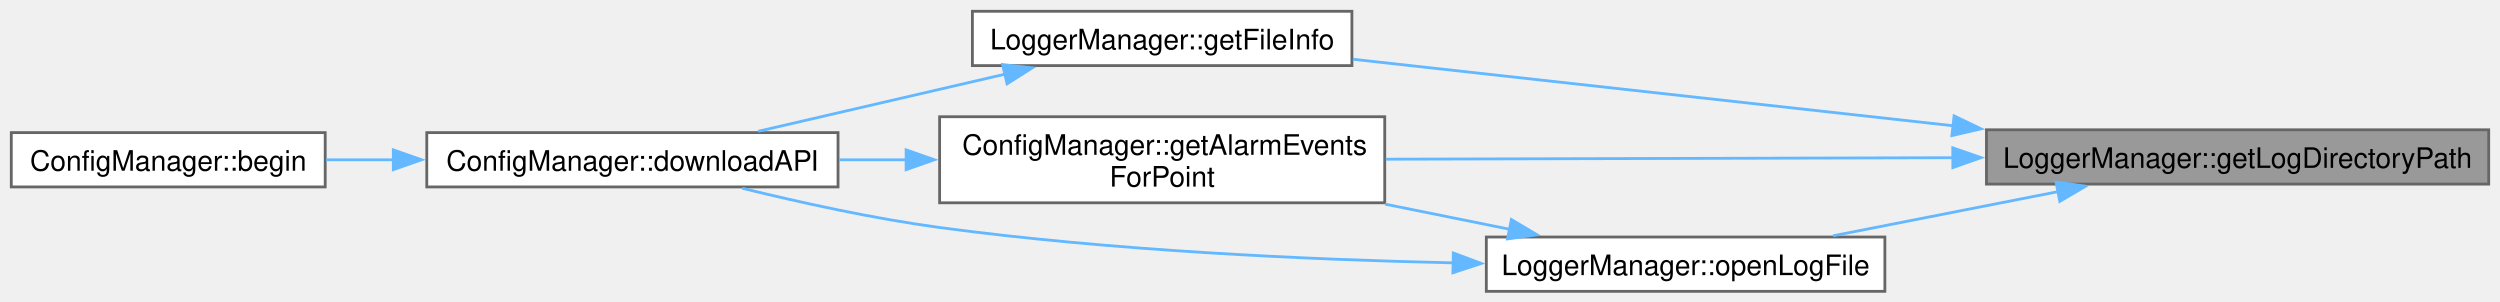
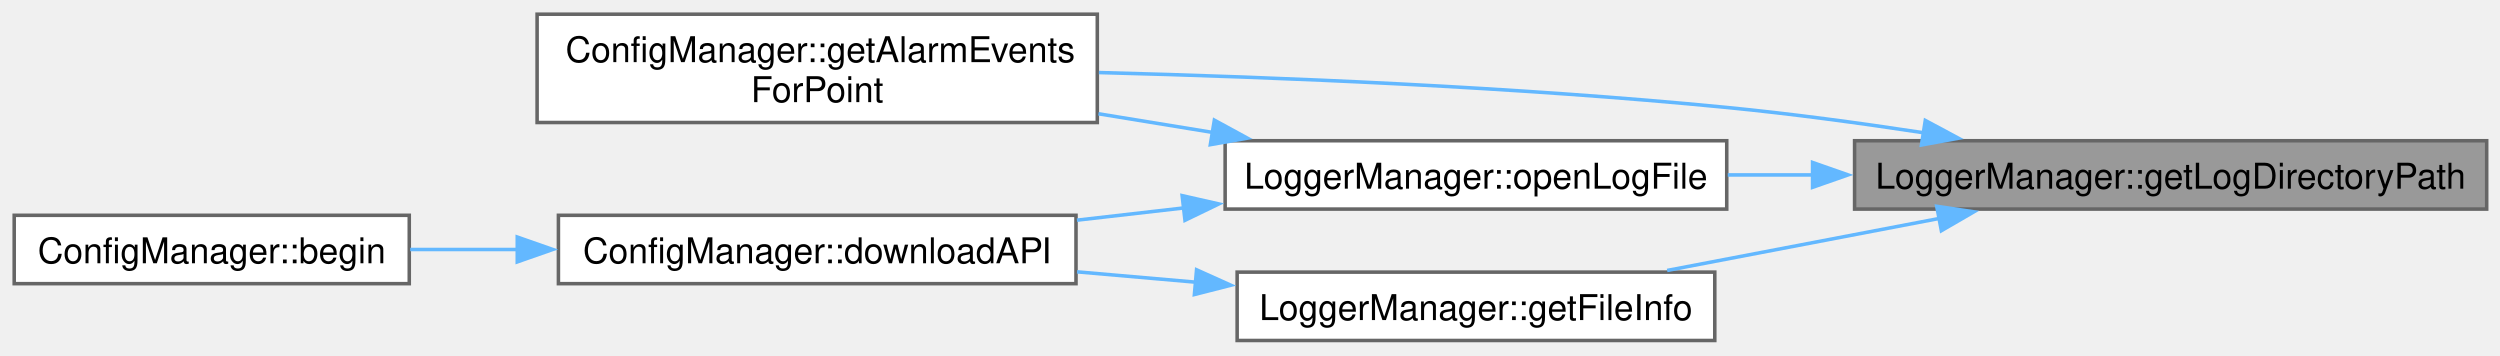
- <svg xmlns="http://www.w3.org/2000/svg" xmlns:xlink="http://www.w3.org/1999/xlink" width="886pt" height="107pt" viewBox="0.00 0.00 886.00 107.00">
-   <g id="graph0" class="graph" transform="scale(1 1) rotate(0) translate(4 103.25)">
+ <svg xmlns="http://www.w3.org/2000/svg" xmlns:xlink="http://www.w3.org/1999/xlink" width="704pt" height="100pt" viewBox="0.00 0.00 704.00 100.00">
+   <g id="graph0" class="graph" transform="scale(1 1) rotate(0) translate(4 95.88)">
    <g id="Node000001" class="node">
      <g id="a_Node000001">
        <a xlink:title=" ">
-           <polygon fill="#999999" stroke="#666666" points="878,-57.25 700,-57.25 700,-38 878,-38 878,-57.25" />
-           <text xml:space="preserve" text-anchor="middle" x="789" y="-43.75" font-family="Helvetica,sans-Serif" font-size="10.00">LoggerManager::getLogDirectoryPath</text>
+           <polygon fill="#999999" stroke="#666666" points="696.25,-56.25 518.25,-56.25 518.25,-37 696.25,-37 696.25,-56.25" />
+           <text xml:space="preserve" text-anchor="middle" x="607.25" y="-42.75" font-family="Helvetica,sans-Serif" font-size="10.00">LoggerManager::getLogDirectoryPath</text>
        </a>
      </g>
    </g>
    <g id="Node000002" class="node">
      <g id="a_Node000002">
        <a xlink:href="class_config_manager.html#aa425fe77d9c00f404f1c02327263f516" target="_top" xlink:title="Get alarm events for a specific point within date range.">
-           <polygon fill="white" stroke="#666666" points="486.75,-61.88 329,-61.88 329,-31.38 486.75,-31.38 486.75,-61.88" />
-           <text xml:space="preserve" text-anchor="start" x="337" y="-48.38" font-family="Helvetica,sans-Serif" font-size="10.00">ConfigManager::getAlarmEvents</text>
-           <text xml:space="preserve" text-anchor="middle" x="407.88" y="-37.12" font-family="Helvetica,sans-Serif" font-size="10.00">ForPoint</text>
+           <polygon fill="white" stroke="#666666" points="305,-91.88 147.25,-91.88 147.25,-61.38 305,-61.38 305,-91.88" />
+           <text xml:space="preserve" text-anchor="start" x="155.25" y="-78.38" font-family="Helvetica,sans-Serif" font-size="10.00">ConfigManager::getAlarmEvents</text>
+           <text xml:space="preserve" text-anchor="middle" x="226.12" y="-67.12" font-family="Helvetica,sans-Serif" font-size="10.00">ForPoint</text>
        </a>
      </g>
    </g>
    <g id="edge1_Node000001_Node000002" class="edge">
      <g id="a_edge1_Node000001_Node000002">
        <a xlink:title=" ">
-           <path fill="none" stroke="#63b8ff" d="M688.46,-47.36C625.56,-47.2 545.45,-46.99 487.12,-46.83" />
-           <polygon fill="#63b8ff" stroke="#63b8ff" points="688.07,-50.86 698.08,-47.39 688.09,-43.86 688.07,-50.86" />
+           <path fill="none" stroke="#63b8ff" d="M537.71,-58.49C519.71,-61.23 500.29,-63.86 482.25,-65.62 423.13,-71.41 356,-74.15 305.44,-75.45" />
+           <polygon fill="#63b8ff" stroke="#63b8ff" points="538.16,-61.96 547.5,-56.96 537.08,-55.05 538.16,-61.96" />
        </a>
      </g>
    </g>
-     <g id="Node000005" class="node">
-       <g id="a_Node000005">
+     <g id="Node000003" class="node">
+       <g id="a_Node000003">
        <a xlink:href="class_logger_manager.html#acb4313c65e6a661229f2c3d662f1c059" target="_top" xlink:title=" ">
-           <polygon fill="white" stroke="#666666" points="475.12,-99.25 340.62,-99.25 340.62,-80 475.12,-80 475.12,-99.25" />
-           <text xml:space="preserve" text-anchor="middle" x="407.88" y="-85.75" font-family="Helvetica,sans-Serif" font-size="10.00">LoggerManager::getFileInfo</text>
+           <polygon fill="white" stroke="#666666" points="478.88,-19.25 344.38,-19.25 344.38,0 478.88,0 478.88,-19.25" />
+           <text xml:space="preserve" text-anchor="middle" x="411.62" y="-5.75" font-family="Helvetica,sans-Serif" font-size="10.00">LoggerManager::getFileInfo</text>
        </a>
      </g>
    </g>
-     <g id="edge4_Node000001_Node000005" class="edge">
-       <g id="a_edge4_Node000001_Node000005">
+     <g id="edge2_Node000001_Node000003" class="edge">
+       <g id="a_edge2_Node000001_Node000003">
        <a xlink:title=" ">
-           <path fill="none" stroke="#63b8ff" d="M688.56,-58.64C621.34,-66.09 534.42,-75.72 475.45,-82.25" />
-           <polygon fill="#63b8ff" stroke="#63b8ff" points="688.53,-62.17 698.09,-57.59 687.76,-55.21 688.53,-62.17" />
+           <path fill="none" stroke="#63b8ff" d="M542.17,-34.38C517.3,-29.63 489.15,-24.25 465.47,-19.72" />
+           <polygon fill="#63b8ff" stroke="#63b8ff" points="541.38,-37.79 551.85,-36.23 542.69,-30.92 541.38,-37.79" />
        </a>
      </g>
    </g>
    <g id="Node000006" class="node">
      <g id="a_Node000006">
        <a xlink:href="class_logger_manager.html#a92719154d919a9bd45a8ea192e70dfcc" target="_top" xlink:title=" ">
-           <polygon fill="white" stroke="#666666" points="664,-19.25 522.75,-19.25 522.75,0 664,0 664,-19.25" />
-           <text xml:space="preserve" text-anchor="middle" x="593.38" y="-5.75" font-family="Helvetica,sans-Serif" font-size="10.00">LoggerManager::openLogFile</text>
+           <polygon fill="white" stroke="#666666" points="482.25,-56.25 341,-56.25 341,-37 482.25,-37 482.25,-56.25" />
+           <text xml:space="preserve" text-anchor="middle" x="411.62" y="-42.75" font-family="Helvetica,sans-Serif" font-size="10.00">LoggerManager::openLogFile</text>
        </a>
      </g>
    </g>
-     <g id="edge6_Node000001_Node000006" class="edge">
-       <g id="a_edge6_Node000001_Node000006">
+     <g id="edge5_Node000001_Node000006" class="edge">
+       <g id="a_edge5_Node000001_Node000006">
        <a xlink:title=" ">
-           <path fill="none" stroke="#63b8ff" d="M725.44,-35.35C699.65,-30.29 670.14,-24.49 645.66,-19.69" />
-           <polygon fill="#63b8ff" stroke="#63b8ff" points="724.65,-38.76 735.14,-37.25 726,-31.89 724.65,-38.76" />
-         </a>
-       </g>
-     </g>
-     <g id="Node000003" class="node">
-       <g id="a_Node000003">
-         <a xlink:href="class_config_manager.html#a3b28982c79587a287c8ddf0acf47f71d" target="_top" xlink:title="Setup file download API endpoints.">
-           <polygon fill="white" stroke="#666666" points="293,-56.25 147.25,-56.25 147.25,-37 293,-37 293,-56.25" />
-           <text xml:space="preserve" text-anchor="middle" x="220.12" y="-42.75" font-family="Helvetica,sans-Serif" font-size="10.00">ConfigManager::downloadAPI</text>
-         </a>
-       </g>
-     </g>
-     <g id="edge2_Node000002_Node000003" class="edge">
-       <g id="a_edge2_Node000002_Node000003">
-         <a xlink:title=" ">
-           <path fill="none" stroke="#63b8ff" d="M317.32,-46.62C309.29,-46.62 301.22,-46.62 293.35,-46.62" />
-           <polygon fill="#63b8ff" stroke="#63b8ff" points="317.13,-50.13 327.13,-46.63 317.13,-43.13 317.13,-50.13" />
+           <path fill="none" stroke="#63b8ff" d="M506.5,-46.62C498.41,-46.62 490.35,-46.62 482.54,-46.62" />
+           <polygon fill="#63b8ff" stroke="#63b8ff" points="506.42,-50.13 516.42,-46.63 506.42,-43.13 506.42,-50.13" />
        </a>
      </g>
    </g>
    <g id="Node000004" class="node">
      <g id="a_Node000004">
-         <a xlink:href="class_config_manager.html#a0497343220fc493f5cf9574922508908" target="_top" xlink:title="Initialize the configuration system.">
-           <polygon fill="white" stroke="#666666" points="111.25,-56.25 0,-56.25 0,-37 111.25,-37 111.25,-56.25" />
-           <text xml:space="preserve" text-anchor="middle" x="55.62" y="-42.75" font-family="Helvetica,sans-Serif" font-size="10.00">ConfigManager::begin</text>
+         <a xlink:href="class_config_manager.html#a3b28982c79587a287c8ddf0acf47f71d" target="_top" xlink:title="Setup file download API endpoints.">
+           <polygon fill="white" stroke="#666666" points="299,-35.25 153.25,-35.25 153.25,-16 299,-16 299,-35.25" />
+           <text xml:space="preserve" text-anchor="middle" x="226.12" y="-21.75" font-family="Helvetica,sans-Serif" font-size="10.00">ConfigManager::downloadAPI</text>
        </a>
      </g>
    </g>
    <g id="edge3_Node000003_Node000004" class="edge">
      <g id="a_edge3_Node000003_Node000004">
        <a xlink:title=" ">
-           <path fill="none" stroke="#63b8ff" d="M135.45,-46.62C127.35,-46.62 119.27,-46.62 111.55,-46.62" />
-           <polygon fill="#63b8ff" stroke="#63b8ff" points="135.39,-50.13 145.39,-46.63 135.39,-43.13 135.39,-50.13" />
+           <path fill="none" stroke="#63b8ff" d="M332.7,-16.42C321.62,-17.39 310.26,-18.38 299.29,-19.33" />
+           <polygon fill="#63b8ff" stroke="#63b8ff" points="332.95,-19.91 342.61,-15.56 332.34,-12.94 332.95,-19.91" />
        </a>
      </g>
    </g>
-     <g id="edge5_Node000005_Node000003" class="edge">
-       <g id="a_edge5_Node000005_Node000003">
-         <a xlink:title=" ">
-           <path fill="none" stroke="#63b8ff" d="M352.15,-76.96C324.27,-70.5 290.84,-62.76 264.72,-56.72" />
-           <polygon fill="#63b8ff" stroke="#63b8ff" points="351.32,-80.36 361.85,-79.2 352.9,-73.54 351.32,-80.36" />
+     <g id="Node000005" class="node">
+       <g id="a_Node000005">
+         <a xlink:href="class_config_manager.html#a0497343220fc493f5cf9574922508908" target="_top" xlink:title="Initialize the configuration system.">
+           <polygon fill="white" stroke="#666666" points="111.25,-35.25 0,-35.25 0,-16 111.25,-16 111.25,-35.25" />
+           <text xml:space="preserve" text-anchor="middle" x="55.62" y="-21.75" font-family="Helvetica,sans-Serif" font-size="10.00">ConfigManager::begin</text>
        </a>
      </g>
    </g>
-     <g id="edge8_Node000006_Node000002" class="edge">
-       <g id="a_edge8_Node000006_Node000002">
+     <g id="edge4_Node000004_Node000005" class="edge">
+       <g id="a_edge4_Node000004_Node000005">
        <a xlink:title=" ">
-           <path fill="none" stroke="#63b8ff" d="M531.13,-21.97C516.95,-24.83 501.67,-27.91 486.88,-30.9" />
-           <polygon fill="#63b8ff" stroke="#63b8ff" points="531.64,-25.44 540.75,-20.03 530.25,-18.58 531.64,-25.44" />
+           <path fill="none" stroke="#63b8ff" d="M141.99,-25.62C131.64,-25.62 121.28,-25.62 111.51,-25.62" />
+           <polygon fill="#63b8ff" stroke="#63b8ff" points="141.66,-29.13 151.66,-25.63 141.66,-22.13 141.66,-29.13" />
        </a>
      </g>
    </g>
-     <g id="edge7_Node000006_Node000003" class="edge">
-       <g id="a_edge7_Node000006_Node000003">
+     <g id="edge7_Node000006_Node000002" class="edge">
+       <g id="a_edge7_Node000006_Node000002">
        <a xlink:title=" ">
-           <path fill="none" stroke="#63b8ff" d="M511.27,-10.08C459.03,-11.25 389.76,-14.43 329,-22.62 305.52,-25.79 279.59,-31.49 259.03,-36.54" />
-           <polygon fill="#63b8ff" stroke="#63b8ff" points="511.05,-13.59 520.97,-9.89 510.91,-6.59 511.05,-13.59" />
+           <path fill="none" stroke="#63b8ff" d="M337.46,-58.59C326.89,-60.31 315.98,-62.1 305.32,-63.84" />
+           <polygon fill="#63b8ff" stroke="#63b8ff" points="337.96,-62.05 347.26,-56.98 336.83,-55.14 337.96,-62.05" />
+         </a>
+       </g>
+     </g>
+     <g id="edge6_Node000006_Node000004" class="edge">
+       <g id="a_edge6_Node000006_Node000004">
+         <a xlink:title=" ">
+           <path fill="none" stroke="#63b8ff" d="M329.47,-37.34C319.41,-36.19 309.18,-35.02 299.26,-33.88" />
+           <polygon fill="#63b8ff" stroke="#63b8ff" points="328.89,-40.79 339.22,-38.45 329.69,-33.84 328.89,-40.79" />
        </a>
      </g>
    </g>
  </g>
</svg>
